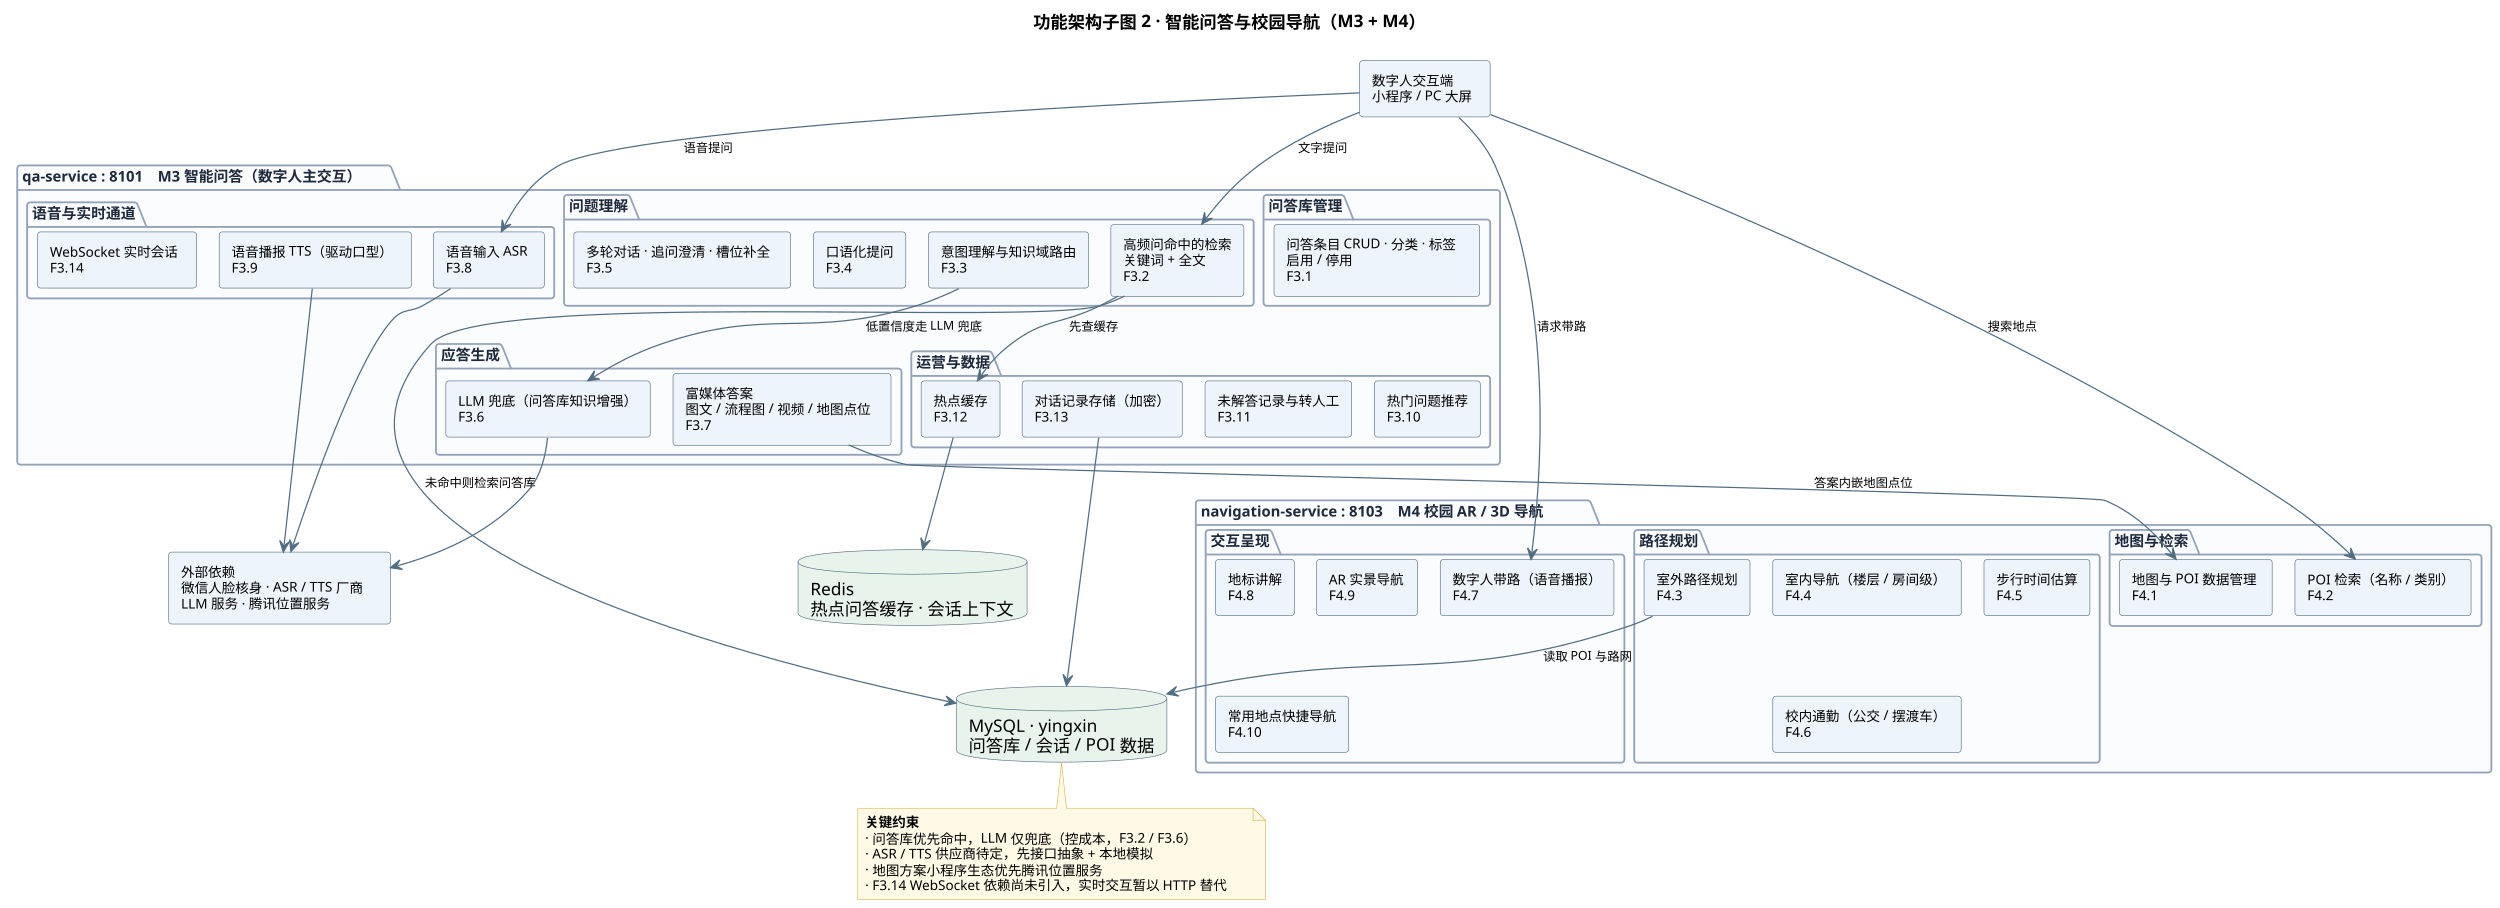
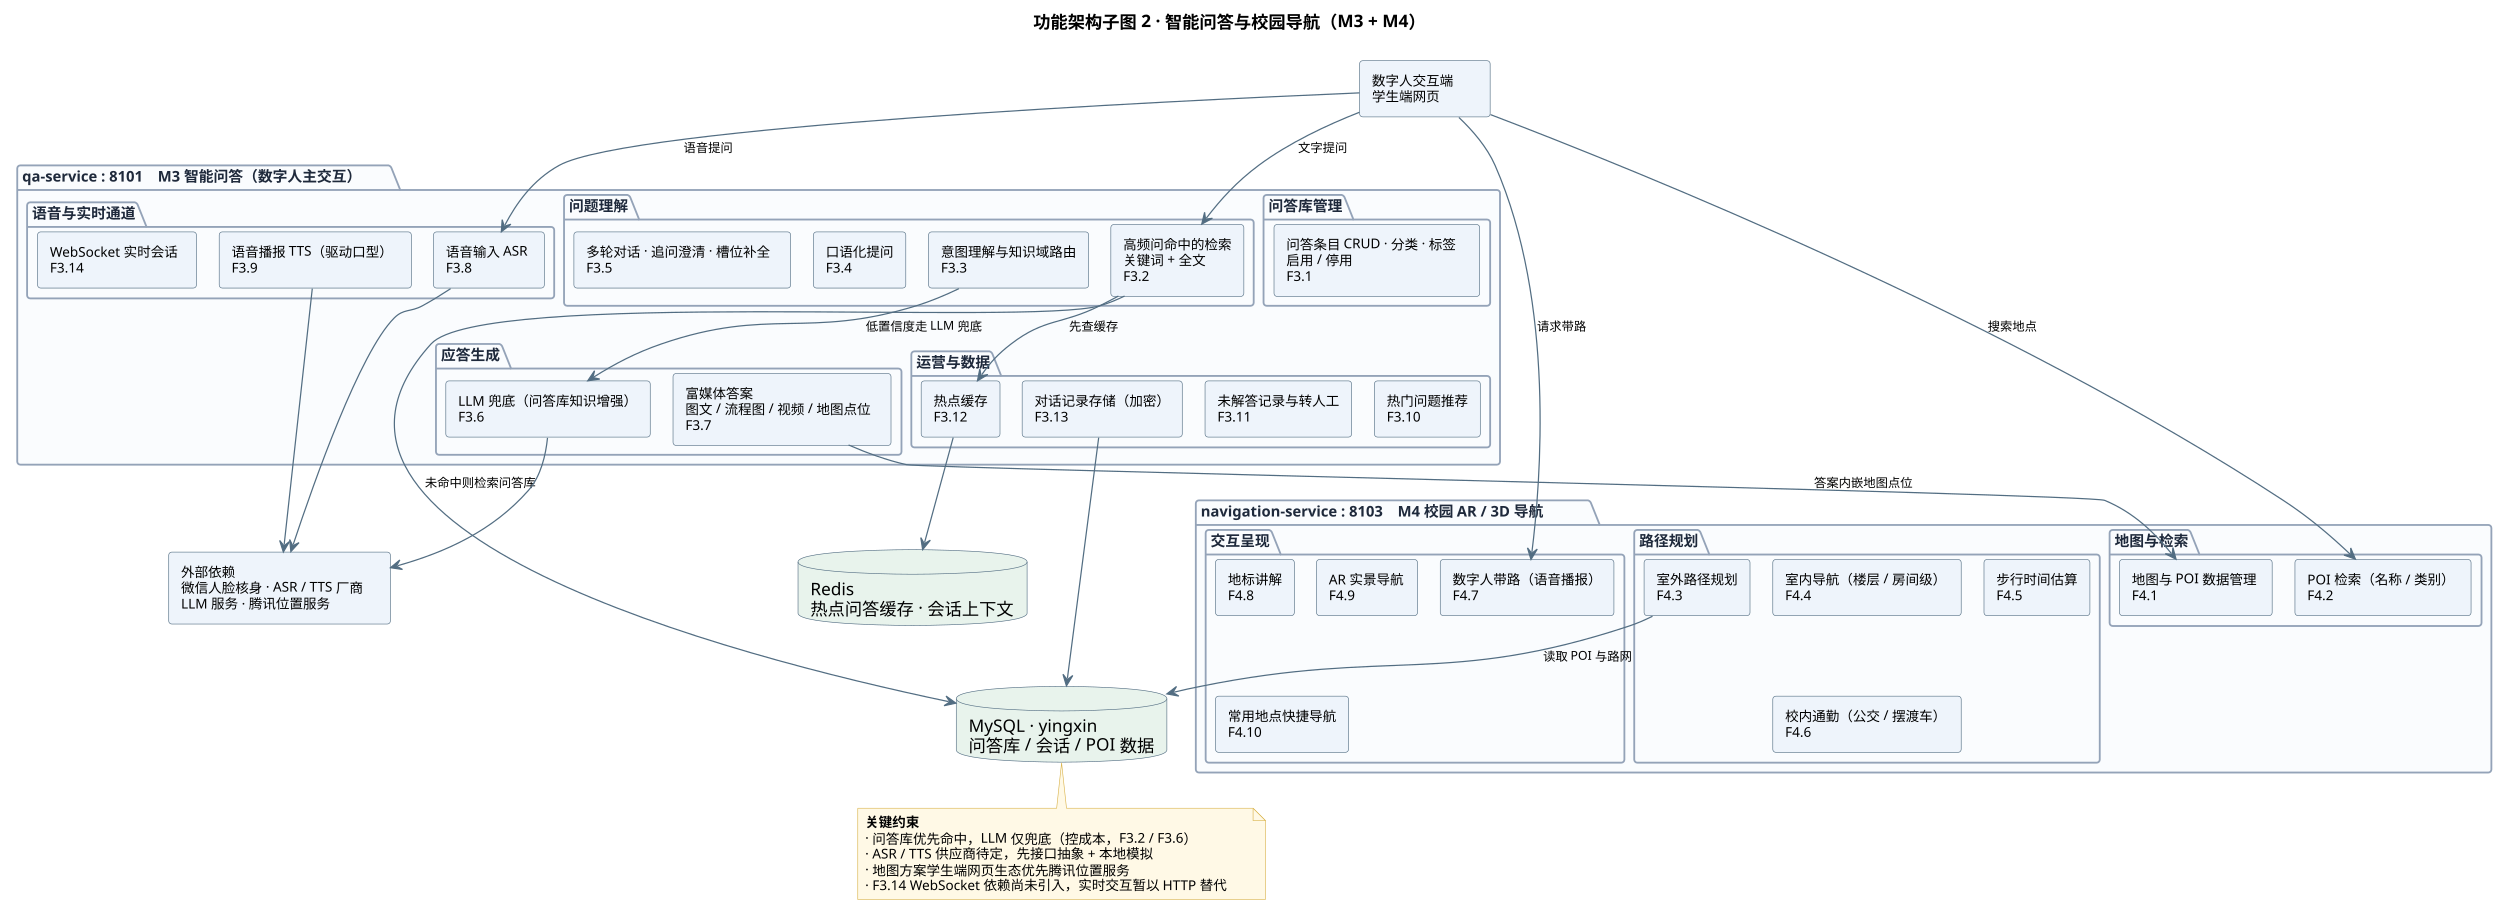
<svg xmlns="http://www.w3.org/2000/svg" contentStyleType="text/css" height="737px" preserveAspectRatio="none" style="width:2030px;height:737px;background:#FFFFFF;" version="1.1" viewBox="0 0 2030 737" width="2030px" zoomAndPan="magnify">
  <defs />
  <g>
    <text fill="#000000" font-family="Microsoft YaHei" font-size="14" font-weight="bold" lengthAdjust="spacing" textLength="336" x="839" y="22.995">功能架构子图 2 · 智能问答与校园导航（M3 + M4）</text>
    <g id="cluster_qa-service : 8101　M3 智能问答（数字人主交互）">
      <path d="M16.5,134.297 L315.5,134.297 A3.75,3.75 0 0 1 318,136.797 L325,154.266 L1215.5,154.266 A2.5,2.5 0 0 1 1218,156.766 L1218,374.797 A2.5,2.5 0 0 1 1215.5,377.297 L16.5,377.297 A2.5,2.5 0 0 1 14,374.797 L14,136.797 A2.5,2.5 0 0 1 16.5,134.297 " fill="#FAFCFE" style="stroke:#94A3B8;stroke-width:1.5;" />
      <line style="stroke:#94A3B8;stroke-width:1.5;" x1="14" x2="325" y1="154.266" y2="154.266" />
      <text fill="#1E293B" font-family="Microsoft YaHei" font-size="12" font-weight="bold" lengthAdjust="spacing" textLength="298" x="18" y="147.435">qa-service : 8101　M3 智能问答（数字人主交互）</text>
    </g>
    <g id="cluster_问答库管理">
      <path d="M1028.5,158.297 L1089.5,158.297 A3.75,3.75 0 0 1 1092,160.797 L1099,178.266 L1207.5,178.266 A2.5,2.5 0 0 1 1210,180.766 L1210,245.797 A2.5,2.5 0 0 1 1207.5,248.297 L1028.5,248.297 A2.5,2.5 0 0 1 1026,245.797 L1026,160.797 A2.5,2.5 0 0 1 1028.5,158.297 " fill="#FAFCFE" style="stroke:#94A3B8;stroke-width:1.5;" />
      <line style="stroke:#94A3B8;stroke-width:1.5;" x1="1026" x2="1099" y1="178.266" y2="178.266" />
      <text fill="#1E293B" font-family="Microsoft YaHei" font-size="12" font-weight="bold" lengthAdjust="spacing" textLength="60" x="1030" y="171.435">问答库管理</text>
    </g>
    <g id="cluster_问题理解">
      <path d="M460.5,158.297 L509.5,158.297 A3.75,3.75 0 0 1 512,160.797 L519,178.266 L1015.5,178.266 A2.5,2.5 0 0 1 1018,180.766 L1018,245.797 A2.5,2.5 0 0 1 1015.5,248.297 L460.5,248.297 A2.5,2.5 0 0 1 458,245.797 L458,160.797 A2.5,2.5 0 0 1 460.5,158.297 " fill="#FAFCFE" style="stroke:#94A3B8;stroke-width:1.5;" />
      <line style="stroke:#94A3B8;stroke-width:1.5;" x1="458" x2="519" y1="178.266" y2="178.266" />
      <text fill="#1E293B" font-family="Microsoft YaHei" font-size="12" font-weight="bold" lengthAdjust="spacing" textLength="48" x="462" y="171.435">问题理解</text>
    </g>
    <g id="cluster_应答生成">
      <path d="M356.5,279.297 L405.5,279.297 A3.75,3.75 0 0 1 408,281.797 L415,299.266 L729.5,299.266 A2.5,2.5 0 0 1 732,301.766 L732,366.797 A2.5,2.5 0 0 1 729.5,369.297 L356.5,369.297 A2.5,2.5 0 0 1 354,366.797 L354,281.797 A2.5,2.5 0 0 1 356.5,279.297 " fill="#FAFCFE" style="stroke:#94A3B8;stroke-width:1.5;" />
      <line style="stroke:#94A3B8;stroke-width:1.5;" x1="354" x2="415" y1="299.266" y2="299.266" />
      <text fill="#1E293B" font-family="Microsoft YaHei" font-size="12" font-weight="bold" lengthAdjust="spacing" textLength="48" x="358" y="292.435">应答生成</text>
    </g>
    <g id="cluster_语音与实时通道">
      <path d="M24.5,164.297 L109.5,164.297 A3.75,3.75 0 0 1 112,166.797 L119,184.266 L447.5,184.266 A2.5,2.5 0 0 1 450,186.766 L450,239.797 A2.5,2.5 0 0 1 447.5,242.297 L24.5,242.297 A2.5,2.5 0 0 1 22,239.797 L22,166.797 A2.5,2.5 0 0 1 24.5,164.297 " fill="#FAFCFE" style="stroke:#94A3B8;stroke-width:1.5;" />
      <line style="stroke:#94A3B8;stroke-width:1.5;" x1="22" x2="119" y1="184.266" y2="184.266" />
      <text fill="#1E293B" font-family="Microsoft YaHei" font-size="12" font-weight="bold" lengthAdjust="spacing" textLength="84" x="26" y="177.435">语音与实时通道</text>
    </g>
    <g id="cluster_运营与数据">
      <path d="M742.5,285.297 L803.5,285.297 A3.75,3.75 0 0 1 806,287.797 L813,305.266 L1207.5,305.266 A2.5,2.5 0 0 1 1210,307.766 L1210,360.797 A2.5,2.5 0 0 1 1207.5,363.297 L742.5,363.297 A2.5,2.5 0 0 1 740,360.797 L740,287.797 A2.5,2.5 0 0 1 742.5,285.297 " fill="#FAFCFE" style="stroke:#94A3B8;stroke-width:1.5;" />
      <line style="stroke:#94A3B8;stroke-width:1.5;" x1="740" x2="813" y1="305.266" y2="305.266" />
      <text fill="#1E293B" font-family="Microsoft YaHei" font-size="12" font-weight="bold" lengthAdjust="spacing" textLength="60" x="744" y="298.435">运营与数据</text>
    </g>
    <g id="cluster_navigation-service : 8103　M4 校园 AR / 3D 导航">
      <path d="M973.5,406.297 L1289.5,406.297 A3.75,3.75 0 0 1 1292,408.797 L1299,426.266 L2020.5,426.266 A2.5,2.5 0 0 1 2023,428.766 L2023,624.797 A2.5,2.5 0 0 1 2020.5,627.297 L973.5,627.297 A2.5,2.5 0 0 1 971,624.797 L971,408.797 A2.5,2.5 0 0 1 973.5,406.297 " fill="#FAFCFE" style="stroke:#94A3B8;stroke-width:1.5;" />
      <line style="stroke:#94A3B8;stroke-width:1.5;" x1="971" x2="1299" y1="426.266" y2="426.266" />
      <text fill="#1E293B" font-family="Microsoft YaHei" font-size="12" font-weight="bold" lengthAdjust="spacing" textLength="315" x="975" y="419.435">navigation-service : 8103　M4 校园 AR / 3D 导航</text>
    </g>
    <g id="cluster_地图与检索">
      <path d="M1715.5,430.297 L1776.5,430.297 A3.75,3.75 0 0 1 1779,432.797 L1786,450.266 L2012.5,450.266 A2.5,2.5 0 0 1 2015,452.766 L2015,505.797 A2.5,2.5 0 0 1 2012.5,508.297 L1715.5,508.297 A2.5,2.5 0 0 1 1713,505.797 L1713,432.797 A2.5,2.5 0 0 1 1715.5,430.297 " fill="#FAFCFE" style="stroke:#94A3B8;stroke-width:1.5;" />
      <line style="stroke:#94A3B8;stroke-width:1.5;" x1="1713" x2="1786" y1="450.266" y2="450.266" />
      <text fill="#1E293B" font-family="Microsoft YaHei" font-size="12" font-weight="bold" lengthAdjust="spacing" textLength="60" x="1717" y="443.435">地图与检索</text>
    </g>
    <g id="cluster_路径规划">
      <path d="M1329.5,430.297 L1378.5,430.297 A3.75,3.75 0 0 1 1381,432.797 L1388,450.266 L1702.5,450.266 A2.5,2.5 0 0 1 1705,452.766 L1705,616.797 A2.5,2.5 0 0 1 1702.5,619.297 L1329.5,619.297 A2.5,2.5 0 0 1 1327,616.797 L1327,432.797 A2.5,2.5 0 0 1 1329.5,430.297 " fill="#FAFCFE" style="stroke:#94A3B8;stroke-width:1.5;" />
      <line style="stroke:#94A3B8;stroke-width:1.5;" x1="1327" x2="1388" y1="450.266" y2="450.266" />
      <text fill="#1E293B" font-family="Microsoft YaHei" font-size="12" font-weight="bold" lengthAdjust="spacing" textLength="48" x="1331" y="443.435">路径规划</text>
    </g>
    <g id="cluster_交互呈现">
      <path d="M981.5,430.297 L1030.5,430.297 A3.75,3.75 0 0 1 1033,432.797 L1040,450.266 L1316.5,450.266 A2.5,2.5 0 0 1 1319,452.766 L1319,616.797 A2.5,2.5 0 0 1 1316.5,619.297 L981.5,619.297 A2.5,2.5 0 0 1 979,616.797 L979,432.797 A2.5,2.5 0 0 1 981.5,430.297 " fill="#FAFCFE" style="stroke:#94A3B8;stroke-width:1.5;" />
      <line style="stroke:#94A3B8;stroke-width:1.5;" x1="979" x2="1040" y1="450.266" y2="450.266" />
      <text fill="#1E293B" font-family="Microsoft YaHei" font-size="12" font-weight="bold" lengthAdjust="spacing" textLength="48" x="983" y="443.435">交互呈现</text>
    </g>
    <g id="elem_ENTRY">
      <rect fill="#EEF4FB" height="45.609" rx="2.5" ry="2.5" style="stroke:#526D82;stroke-width:0.5;" width="106" x="1104" y="49.297" />
      <text fill="#000000" font-family="Microsoft YaHei" font-size="11" lengthAdjust="spacing" textLength="66" x="1114" y="69.507">数字人交互端</text>
-       <text fill="#000000" font-family="Microsoft YaHei" font-size="11" lengthAdjust="spacing" textLength="86" x="1114" y="82.312">小程序 / PC 大屏</text>
+       <text fill="#000000" font-family="Microsoft YaHei" font-size="11" lengthAdjust="spacing" textLength="86" x="1114" y="82.312">学生端网页</text>
    </g>
    <g id="elem_DB">
      <path d="M776.5,567.297 C776.5,557.297 862,557.297 862,557.297 C862,557.297 947.5,557.297 947.5,567.297 L947.5,608.891 C947.5,618.891 862,618.891 862,618.891 C862,618.891 776.5,618.891 776.5,608.891 L776.5,567.297 " fill="#E8F3EC" style="stroke:#526D82;stroke-width:0.5;" />
      <path d="M776.5,567.297 C776.5,577.297 862,577.297 862,577.297 C862,577.297 947.5,577.297 947.5,567.297 " fill="none" style="stroke:#526D82;stroke-width:0.5;" />
      <text fill="#000000" font-family="Microsoft YaHei" font-size="14" lengthAdjust="spacing" textLength="105" x="786.5" y="594.292">MySQL · yingxin</text>
      <text fill="#000000" font-family="Microsoft YaHei" font-size="14" lengthAdjust="spacing" textLength="151" x="786.5" y="610.589">问答库 / 会话 / POI 数据</text>
    </g>
    <g id="elem_RD">
      <path d="M648,456.297 C648,446.297 741,446.297 741,446.297 C741,446.297 834,446.297 834,456.297 L834,497.891 C834,507.891 741,507.891 741,507.891 C741,507.891 648,507.891 648,497.891 L648,456.297 " fill="#E8F3EC" style="stroke:#526D82;stroke-width:0.5;" />
      <path d="M648,456.297 C648,466.297 741,466.297 741,466.297 C741,466.297 834,466.297 834,456.297 " fill="none" style="stroke:#526D82;stroke-width:0.5;" />
      <text fill="#000000" font-family="Microsoft YaHei" font-size="14" lengthAdjust="spacing" textLength="39" x="658" y="483.292">Redis</text>
      <text fill="#000000" font-family="Microsoft YaHei" font-size="14" lengthAdjust="spacing" textLength="166" x="658" y="499.589">热点问答缓存 · 会话上下文</text>
    </g>
    <g id="elem_EXT">
      <rect fill="#EEF4FB" height="58.414" rx="2.5" ry="2.5" style="stroke:#526D82;stroke-width:0.5;" width="180" x="137" y="448.297" />
      <text fill="#000000" font-family="Microsoft YaHei" font-size="11" lengthAdjust="spacing" textLength="44" x="147" y="468.507">外部依赖</text>
      <text fill="#000000" font-family="Microsoft YaHei" font-size="11" lengthAdjust="spacing" textLength="160" x="147" y="481.312">微信人脸核身 · ASR / TTS 厂商</text>
      <text fill="#000000" font-family="Microsoft YaHei" font-size="11" lengthAdjust="spacing" textLength="125" x="147" y="494.117">LLM 服务 · 腾讯位置服务</text>
    </g>
    <g id="elem_GMN54">
      <path d="M696.5,656.297 L696.5,730.32 A0,0 0 0 0 696.5,730.32 L1027.5,730.32 A0,0 0 0 0 1027.5,730.32 L1027.5,666.297 L1017.5,656.297 L866,656.297 L862,619.366 L858,656.297 L696.5,656.297 A0,0 0 0 0 696.5,656.297 " fill="#FFF9E6" style="stroke:#D9B34A;stroke-width:0.5;" />
      <path d="M1017.5,656.297 L1017.5,666.297 L1027.5,666.297 L1017.5,656.297 " fill="#FFF9E6" style="stroke:#D9B34A;stroke-width:0.5;" />
      <text fill="#000000" font-family="Microsoft YaHei" font-size="11" font-weight="bold" lengthAdjust="spacing" textLength="44" x="702.5" y="671.507">关键约束</text>
      <text fill="#000000" font-family="Microsoft YaHei" font-size="11" lengthAdjust="spacing" textLength="280" x="702.5" y="684.312">· 问答库优先命中，LLM 仅兜底（控成本，F3.2 / F3.6）</text>
      <text fill="#000000" font-family="Microsoft YaHei" font-size="11" lengthAdjust="spacing" textLength="250" x="702.5" y="697.117">· ASR / TTS 供应商待定，先接口抽象 + 本地模拟</text>
-       <text fill="#000000" font-family="Microsoft YaHei" font-size="11" lengthAdjust="spacing" textLength="195" x="702.5" y="709.921">· 地图方案小程序生态优先腾讯位置服务</text>
+       <text fill="#000000" font-family="Microsoft YaHei" font-size="11" lengthAdjust="spacing" textLength="195" x="702.5" y="709.921">· 地图方案学生端网页生态优先腾讯位置服务</text>
      <text fill="#000000" font-family="Microsoft YaHei" font-size="11" lengthAdjust="spacing" textLength="310" x="702.5" y="722.726">· F3.14 WebSocket 依赖尚未引入，实时交互暂以 HTTP 替代</text>
    </g>
    <g id="elem_F31">
      <rect fill="#EEF4FB" height="58.414" rx="2.5" ry="2.5" style="stroke:#526D82;stroke-width:0.5;" width="167" x="1034.5" y="182.297" />
      <text fill="#000000" font-family="Microsoft YaHei" font-size="11" lengthAdjust="spacing" textLength="147" x="1044.5" y="202.507">问答条目 CRUD · 分类 · 标签</text>
      <text fill="#000000" font-family="Microsoft YaHei" font-size="11" lengthAdjust="spacing" textLength="56" x="1044.5" y="215.312">启用 / 停用</text>
      <text fill="#000000" font-family="Microsoft YaHei" font-size="11" lengthAdjust="spacing" textLength="24" x="1044.5" y="228.117">F3.1</text>
    </g>
    <g id="elem_F32">
      <rect fill="#EEF4FB" height="58.414" rx="2.5" ry="2.5" style="stroke:#526D82;stroke-width:0.5;" width="108" x="902" y="182.297" />
      <text fill="#000000" font-family="Microsoft YaHei" font-size="11" lengthAdjust="spacing" textLength="88" x="912" y="202.507">高频问命中的检索</text>
      <text fill="#000000" font-family="Microsoft YaHei" font-size="11" lengthAdjust="spacing" textLength="72" x="912" y="215.312">关键词 + 全文</text>
      <text fill="#000000" font-family="Microsoft YaHei" font-size="11" lengthAdjust="spacing" textLength="24" x="912" y="228.117">F3.2</text>
    </g>
    <g id="elem_F33">
      <rect fill="#EEF4FB" height="45.609" rx="2.5" ry="2.5" style="stroke:#526D82;stroke-width:0.5;" width="130" x="754" y="188.297" />
      <text fill="#000000" font-family="Microsoft YaHei" font-size="11" lengthAdjust="spacing" textLength="110" x="764" y="208.507">意图理解与知识域路由</text>
      <text fill="#000000" font-family="Microsoft YaHei" font-size="11" lengthAdjust="spacing" textLength="24" x="764" y="221.312">F3.3</text>
    </g>
    <g id="elem_F34">
      <rect fill="#EEF4FB" height="45.609" rx="2.5" ry="2.5" style="stroke:#526D82;stroke-width:0.5;" width="75" x="660.5" y="188.297" />
      <text fill="#000000" font-family="Microsoft YaHei" font-size="11" lengthAdjust="spacing" textLength="55" x="670.5" y="208.507">口语化提问</text>
      <text fill="#000000" font-family="Microsoft YaHei" font-size="11" lengthAdjust="spacing" textLength="24" x="670.5" y="221.312">F3.4</text>
    </g>
    <g id="elem_F35">
      <rect fill="#EEF4FB" height="45.609" rx="2.5" ry="2.5" style="stroke:#526D82;stroke-width:0.5;" width="176" x="466" y="188.297" />
      <text fill="#000000" font-family="Microsoft YaHei" font-size="11" lengthAdjust="spacing" textLength="156" x="476" y="208.507">多轮对话 · 追问澄清 · 槽位补全</text>
      <text fill="#000000" font-family="Microsoft YaHei" font-size="11" lengthAdjust="spacing" textLength="24" x="476" y="221.312">F3.5</text>
    </g>
    <g id="elem_F36">
      <rect fill="#EEF4FB" height="45.609" rx="2.5" ry="2.5" style="stroke:#526D82;stroke-width:0.5;" width="166" x="362" y="309.297" />
      <text fill="#000000" font-family="Microsoft YaHei" font-size="11" lengthAdjust="spacing" textLength="146" x="372" y="329.507">LLM 兜底（问答库知识增强）</text>
      <text fill="#000000" font-family="Microsoft YaHei" font-size="11" lengthAdjust="spacing" textLength="24" x="372" y="342.312">F3.6</text>
    </g>
    <g id="elem_F37">
      <rect fill="#EEF4FB" height="58.414" rx="2.5" ry="2.5" style="stroke:#526D82;stroke-width:0.5;" width="177" x="546.5" y="303.297" />
      <text fill="#000000" font-family="Microsoft YaHei" font-size="11" lengthAdjust="spacing" textLength="55" x="556.5" y="323.507">富媒体答案</text>
      <text fill="#000000" font-family="Microsoft YaHei" font-size="11" lengthAdjust="spacing" textLength="157" x="556.5" y="336.312">图文 / 流程图 / 视频 / 地图点位</text>
      <text fill="#000000" font-family="Microsoft YaHei" font-size="11" lengthAdjust="spacing" textLength="24" x="556.5" y="349.117">F3.7</text>
    </g>
    <g id="elem_F38">
      <rect fill="#EEF4FB" height="45.609" rx="2.5" ry="2.5" style="stroke:#526D82;stroke-width:0.5;" width="90" x="352" y="188.297" />
      <text fill="#000000" font-family="Microsoft YaHei" font-size="11" lengthAdjust="spacing" textLength="70" x="362" y="208.507">语音输入 ASR</text>
      <text fill="#000000" font-family="Microsoft YaHei" font-size="11" lengthAdjust="spacing" textLength="24" x="362" y="221.312">F3.8</text>
    </g>
    <g id="elem_F39">
      <rect fill="#EEF4FB" height="45.609" rx="2.5" ry="2.5" style="stroke:#526D82;stroke-width:0.5;" width="156" x="178" y="188.297" />
      <text fill="#000000" font-family="Microsoft YaHei" font-size="11" lengthAdjust="spacing" textLength="136" x="188" y="208.507">语音播报 TTS（驱动口型）</text>
      <text fill="#000000" font-family="Microsoft YaHei" font-size="11" lengthAdjust="spacing" textLength="24" x="188" y="221.312">F3.9</text>
    </g>
    <g id="elem_F314">
      <rect fill="#EEF4FB" height="45.609" rx="2.5" ry="2.5" style="stroke:#526D82;stroke-width:0.5;" width="129" x="30.5" y="188.297" />
      <text fill="#000000" font-family="Microsoft YaHei" font-size="11" lengthAdjust="spacing" textLength="109" x="40.5" y="208.507">WebSocket 实时会话</text>
      <text fill="#000000" font-family="Microsoft YaHei" font-size="11" lengthAdjust="spacing" textLength="31" x="40.5" y="221.312">F3.14</text>
    </g>
    <g id="elem_F310">
      <rect fill="#EEF4FB" height="45.609" rx="2.5" ry="2.5" style="stroke:#526D82;stroke-width:0.5;" width="86" x="1116" y="309.297" />
      <text fill="#000000" font-family="Microsoft YaHei" font-size="11" lengthAdjust="spacing" textLength="66" x="1126" y="329.507">热门问题推荐</text>
      <text fill="#000000" font-family="Microsoft YaHei" font-size="11" lengthAdjust="spacing" textLength="31" x="1126" y="342.312">F3.10</text>
    </g>
    <g id="elem_F311">
      <rect fill="#EEF4FB" height="45.609" rx="2.5" ry="2.5" style="stroke:#526D82;stroke-width:0.5;" width="119" x="978.5" y="309.297" />
      <text fill="#000000" font-family="Microsoft YaHei" font-size="11" lengthAdjust="spacing" textLength="99" x="988.5" y="329.507">未解答记录与转人工</text>
      <text fill="#000000" font-family="Microsoft YaHei" font-size="11" lengthAdjust="spacing" textLength="31" x="988.5" y="342.312">F3.11</text>
    </g>
    <g id="elem_F312">
      <rect fill="#EEF4FB" height="45.609" rx="2.5" ry="2.5" style="stroke:#526D82;stroke-width:0.5;" width="64" x="748" y="309.297" />
      <text fill="#000000" font-family="Microsoft YaHei" font-size="11" lengthAdjust="spacing" textLength="44" x="758" y="329.507">热点缓存</text>
      <text fill="#000000" font-family="Microsoft YaHei" font-size="11" lengthAdjust="spacing" textLength="31" x="758" y="342.312">F3.12</text>
    </g>
    <g id="elem_F313">
      <rect fill="#EEF4FB" height="45.609" rx="2.5" ry="2.5" style="stroke:#526D82;stroke-width:0.5;" width="130" x="830" y="309.297" />
      <text fill="#000000" font-family="Microsoft YaHei" font-size="11" lengthAdjust="spacing" textLength="110" x="840" y="329.507">对话记录存储（加密）</text>
      <text fill="#000000" font-family="Microsoft YaHei" font-size="11" lengthAdjust="spacing" textLength="31" x="840" y="342.312">F3.13</text>
    </g>
    <g id="elem_F41">
      <rect fill="#EEF4FB" height="45.609" rx="2.5" ry="2.5" style="stroke:#526D82;stroke-width:0.5;" width="124" x="1721" y="454.297" />
      <text fill="#000000" font-family="Microsoft YaHei" font-size="11" lengthAdjust="spacing" textLength="104" x="1731" y="474.507">地图与 POI 数据管理</text>
      <text fill="#000000" font-family="Microsoft YaHei" font-size="11" lengthAdjust="spacing" textLength="24" x="1731" y="487.312">F4.1</text>
    </g>
    <g id="elem_F42">
      <rect fill="#EEF4FB" height="45.609" rx="2.5" ry="2.5" style="stroke:#526D82;stroke-width:0.5;" width="143" x="1863.5" y="454.297" />
      <text fill="#000000" font-family="Microsoft YaHei" font-size="11" lengthAdjust="spacing" textLength="123" x="1873.5" y="474.507">POI 检索（名称 / 类别）</text>
      <text fill="#000000" font-family="Microsoft YaHei" font-size="11" lengthAdjust="spacing" textLength="24" x="1873.5" y="487.312">F4.2</text>
    </g>
    <g id="elem_F43">
      <rect fill="#EEF4FB" height="45.609" rx="2.5" ry="2.5" style="stroke:#526D82;stroke-width:0.5;" width="86" x="1335" y="454.297" />
      <text fill="#000000" font-family="Microsoft YaHei" font-size="11" lengthAdjust="spacing" textLength="66" x="1345" y="474.507">室外路径规划</text>
      <text fill="#000000" font-family="Microsoft YaHei" font-size="11" lengthAdjust="spacing" textLength="24" x="1345" y="487.312">F4.3</text>
    </g>
    <g id="elem_F44">
      <rect fill="#EEF4FB" height="45.609" rx="2.5" ry="2.5" style="stroke:#526D82;stroke-width:0.5;" width="153" x="1439.5" y="454.297" />
      <text fill="#000000" font-family="Microsoft YaHei" font-size="11" lengthAdjust="spacing" textLength="133" x="1449.5" y="474.507">室内导航（楼层 / 房间级）</text>
      <text fill="#000000" font-family="Microsoft YaHei" font-size="11" lengthAdjust="spacing" textLength="24" x="1449.5" y="487.312">F4.4</text>
    </g>
    <g id="elem_F45">
      <rect fill="#EEF4FB" height="45.609" rx="2.5" ry="2.5" style="stroke:#526D82;stroke-width:0.5;" width="86" x="1611" y="454.297" />
      <text fill="#000000" font-family="Microsoft YaHei" font-size="11" lengthAdjust="spacing" textLength="66" x="1621" y="474.507">步行时间估算</text>
      <text fill="#000000" font-family="Microsoft YaHei" font-size="11" lengthAdjust="spacing" textLength="24" x="1621" y="487.312">F4.5</text>
    </g>
    <g id="elem_F46">
      <rect fill="#EEF4FB" height="45.609" rx="2.5" ry="2.5" style="stroke:#526D82;stroke-width:0.5;" width="153" x="1439.5" y="565.297" />
      <text fill="#000000" font-family="Microsoft YaHei" font-size="11" lengthAdjust="spacing" textLength="133" x="1449.5" y="585.507">校内通勤（公交 / 摆渡车）</text>
      <text fill="#000000" font-family="Microsoft YaHei" font-size="11" lengthAdjust="spacing" textLength="24" x="1449.5" y="598.312">F4.6</text>
    </g>
    <g id="elem_F47">
      <rect fill="#EEF4FB" height="45.609" rx="2.5" ry="2.5" style="stroke:#526D82;stroke-width:0.5;" width="141" x="1169.5" y="454.297" />
      <text fill="#000000" font-family="Microsoft YaHei" font-size="11" lengthAdjust="spacing" textLength="121" x="1179.5" y="474.507">数字人带路（语音播报）</text>
      <text fill="#000000" font-family="Microsoft YaHei" font-size="11" lengthAdjust="spacing" textLength="24" x="1179.5" y="487.312">F4.7</text>
    </g>
    <g id="elem_F48">
      <rect fill="#EEF4FB" height="45.609" rx="2.5" ry="2.5" style="stroke:#526D82;stroke-width:0.5;" width="64" x="987" y="454.297" />
      <text fill="#000000" font-family="Microsoft YaHei" font-size="11" lengthAdjust="spacing" textLength="44" x="997" y="474.507">地标讲解</text>
      <text fill="#000000" font-family="Microsoft YaHei" font-size="11" lengthAdjust="spacing" textLength="24" x="997" y="487.312">F4.8</text>
    </g>
    <g id="elem_F49">
      <rect fill="#EEF4FB" height="45.609" rx="2.5" ry="2.5" style="stroke:#526D82;stroke-width:0.5;" width="82" x="1069" y="454.297" />
      <text fill="#000000" font-family="Microsoft YaHei" font-size="11" lengthAdjust="spacing" textLength="62" x="1079" y="474.507">AR 实景导航</text>
      <text fill="#000000" font-family="Microsoft YaHei" font-size="11" lengthAdjust="spacing" textLength="24" x="1079" y="487.312">F4.9</text>
    </g>
    <g id="elem_F410">
      <rect fill="#EEF4FB" height="45.609" rx="2.5" ry="2.5" style="stroke:#526D82;stroke-width:0.5;" width="108" x="987" y="565.297" />
      <text fill="#000000" font-family="Microsoft YaHei" font-size="11" lengthAdjust="spacing" textLength="88" x="997" y="585.507">常用地点快捷导航</text>
      <text fill="#000000" font-family="Microsoft YaHei" font-size="11" lengthAdjust="spacing" textLength="31" x="997" y="598.312">F4.10</text>
    </g>
    <polygon fill="#526D82" points="975.827,181.949,984.484,177.253,978.875,177.985,978.143,172.376,975.827,181.949" style="stroke:#526D82;stroke-width:1.0;" />
    <path d="M1103.812,91.175 C1077.704,101.43 1046.651,115.941 1022,134.297 C1004.199,147.552 991.475,161.604 979.485,177.193 " fill="none" style="stroke:#526D82;stroke-width:1.0;" />
    <text fill="#000000" font-family="Microsoft YaHei" font-size="10" lengthAdjust="spacing" textLength="40" x="1054" y="123.579">文字提问</text>
    <polygon fill="#526D82" points="407.1,188.175,414.84,182.084,409.435,183.754,407.765,178.349,407.1,188.175" style="stroke:#526D82;stroke-width:1.0;" />
    <path d="M1103.888,75.415 C949.869,81.903 510.395,102.979 454,134.297 C432.372,146.308 419.321,165.03 409.902,182.869 " fill="none" style="stroke:#526D82;stroke-width:1.0;" />
    <text fill="#000000" font-family="Microsoft YaHei" font-size="10" lengthAdjust="spacing" textLength="40" x="555" y="123.579">语音提问</text>
    <polygon fill="#526D82" points="1912.579,454.017,1908.785,444.928,1908.945,450.582,1903.29,450.742,1912.579,454.017" style="stroke:#526D82;stroke-width:1.0;" />
    <path d="M1210.242,93.054 C1330.379,138.822 1629.528,259.49 1854,406.297 C1875.31,420.234 1892.649,435.18 1908.218,449.895 " fill="none" style="stroke:#526D82;stroke-width:1.0;" />
    <text fill="#000000" font-family="Microsoft YaHei" font-size="10" lengthAdjust="spacing" textLength="40" x="1614" y="268.579">搜索地点</text>
    <polygon fill="#526D82" points="1243.158,454.293,1248.251,445.863,1243.782,449.332,1240.313,444.864,1243.158,454.293" style="stroke:#526D82;stroke-width:1.0;" />
    <path d="M1184.621,95.377 C1195.748,105.899 1207.474,119.433 1214,134.297 C1263.072,246.069 1250.974,392.186 1243.907,448.34 " fill="none" style="stroke:#526D82;stroke-width:1.0;" />
    <text fill="#000000" font-family="Microsoft YaHei" font-size="10" lengthAdjust="spacing" textLength="40" x="1248" y="268.579">请求带路</text>
    <polygon fill="#526D82" points="793.701,309.199,802.155,304.147,796.581,305.112,795.616,299.538,793.701,309.199" style="stroke:#526D82;stroke-width:1.0;" />
    <path d="M908.147,240.38 C903.075,243.134 897.96,245.822 893,248.297 C861.826,263.853 848.633,258.078 821,279.297 C810.332,287.489 804.308,294.15 797.157,304.295 " fill="none" style="stroke:#526D82;stroke-width:1.0;" />
    <text fill="#000000" font-family="Microsoft YaHei" font-size="10" lengthAdjust="spacing" textLength="40" x="868" y="268.579">先查缓存</text>
    <polygon fill="#526D82" points="749.189,446.27,755.416,438.639,750.505,441.446,747.698,436.534,749.189,446.27" style="stroke:#526D82;stroke-width:1.0;" />
    <path d="M773.992,355.327 C767.347,379.692 758.18,413.302 750.768,440.481 " fill="none" style="stroke:#526D82;stroke-width:1.0;" />
    <polygon fill="#526D82" points="776.201,570.967,768.214,565.204,771.307,569.94,766.571,573.034,776.201,570.967" style="stroke:#526D82;stroke-width:1.0;" />
    <path d="M913.158,240.378 C906.624,243.584 899.79,246.383 893,248.297 C834.835,264.691 390.581,234.518 350,279.297 C211.466,432.161 591.296,532.166 770.329,569.735 " fill="none" style="stroke:#526D82;stroke-width:1.0;" />
    <text fill="#000000" font-family="Microsoft YaHei" font-size="10" lengthAdjust="spacing" textLength="90" x="345" y="395.579">未命中则检索问答库</text>
    <polygon fill="#526D82" points="477.258,309.195,487.009,307.816,481.497,306.544,482.769,301.032,477.258,309.195" style="stroke:#526D82;stroke-width:1.0;" />
    <path d="M778.631,234.387 C767.659,239.633 755.597,244.734 744,248.297 C655.077,275.618 624.96,249.016 537,279.297 C516.009,286.523 499.396,295.355 482.345,306.014 " fill="none" style="stroke:#526D82;stroke-width:1.0;" />
    <text fill="#000000" font-family="Microsoft YaHei" font-size="10" lengthAdjust="spacing" textLength="97" x="703" y="268.579">低置信度走 LLM 兜底</text>
    <polygon fill="#526D82" points="317.079,460.981,326.827,462.393,321.893,459.626,324.659,454.692,317.079,460.981" style="stroke:#526D82;stroke-width:1.0;" />
    <path d="M444.573,355.549 C443.191,369.347 439.29,386.608 429,398.297 C400.372,430.817 362.356,448.24 322.855,459.355 " fill="none" style="stroke:#526D82;stroke-width:1.0;" />
    <polygon fill="#526D82" points="236.176,447.899,242.808,440.618,237.751,443.154,235.215,438.097,236.176,447.899" style="stroke:#526D82;stroke-width:1.0;" />
    <path d="M365.89,234.395 C358.538,239.233 350.618,244.145 343,248.297 C333.213,253.632 327.855,250.388 320,258.297 C292.092,286.398 255.46,389.808 238.066,442.205 " fill="none" style="stroke:#526D82;stroke-width:1.0;" />
    <polygon fill="#526D82" points="230.082,448.241,235.041,439.732,230.628,443.271,227.089,438.859,230.082,448.241" style="stroke:#526D82;stroke-width:1.0;" />
    <path d="M253.577,234.351 C248.323,282.186 236.54,389.447 230.737,442.277 " fill="none" style="stroke:#526D82;stroke-width:1.0;" />
    <polygon fill="#526D82" points="865.946,556.922,871.073,548.512,866.591,551.963,863.139,547.481,865.946,556.922" style="stroke:#526D82;stroke-width:1.0;" />
    <path d="M892.129,355.393 C886.217,400.896 873.449,499.172 866.719,550.972 " fill="none" style="stroke:#526D82;stroke-width:1.0;" />
    <polygon fill="#526D82" points="1766.96,454.117,1764.403,444.606,1763.813,450.232,1758.187,449.642,1766.96,454.117" style="stroke:#526D82;stroke-width:1.0;" />
    <path d="M689.018,361.324 C703.865,367.771 720.229,373.765 736,377.297 C749.193,380.252 1696.514,401.11 1709,406.297 C1732.844,416.202 1749.783,432.915 1763.183,449.455 " fill="none" style="stroke:#526D82;stroke-width:1.0;" />
    <text fill="#000000" font-family="Microsoft YaHei" font-size="10" lengthAdjust="spacing" textLength="80" x="1473" y="395.579">答案内嵌地图点位</text>
    <polygon fill="#526D82" points="947.508,563.444,957.195,565.218,952.368,562.27,955.316,557.442,947.508,563.444" style="stroke:#526D82;stroke-width:1.0;" />
    <path d="M1341.844,500.37 C1335.719,503.418 1329.299,506.212 1323,508.297 C1174.718,557.373 1128.088,526.313 975,557.297 C966.048,559.109 962.583,559.801 953.34,562.035 " fill="none" style="stroke:#526D82;stroke-width:1.0;" />
    <text fill="#000000" font-family="Microsoft YaHei" font-size="10" lengthAdjust="spacing" textLength="74" x="1253" y="536.579">读取 POI 与路网</text>
  </g>
</svg>
